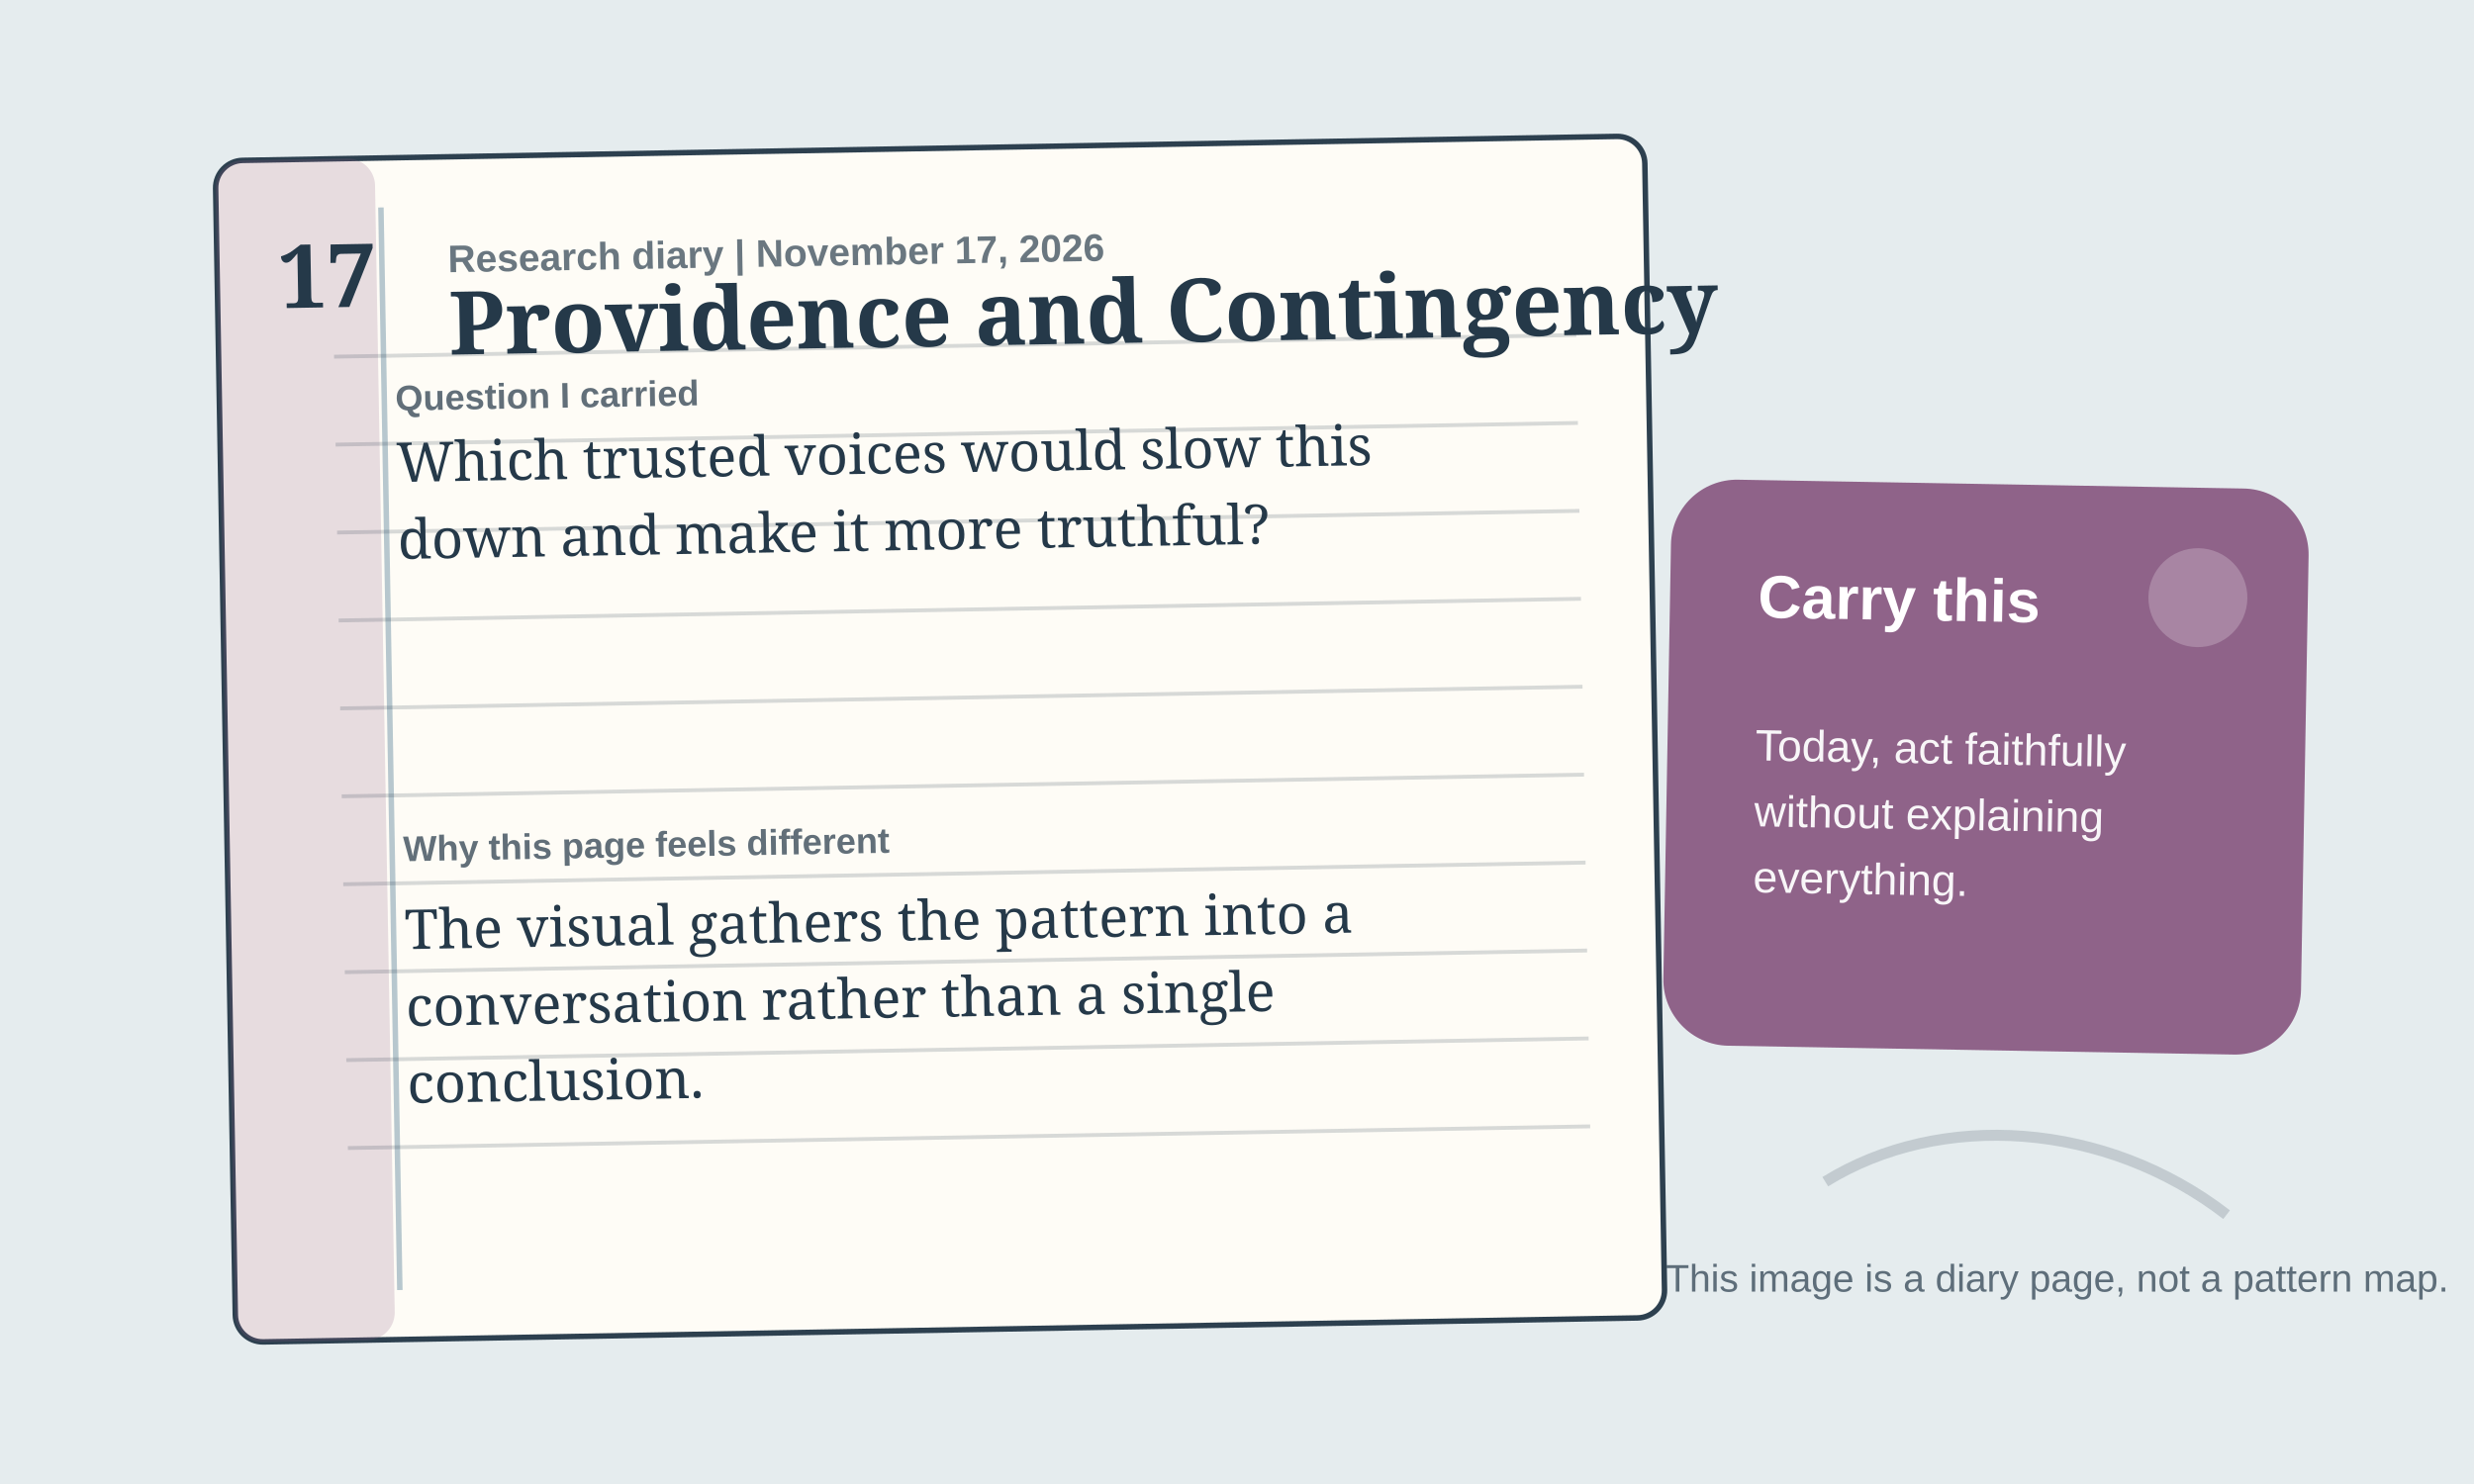
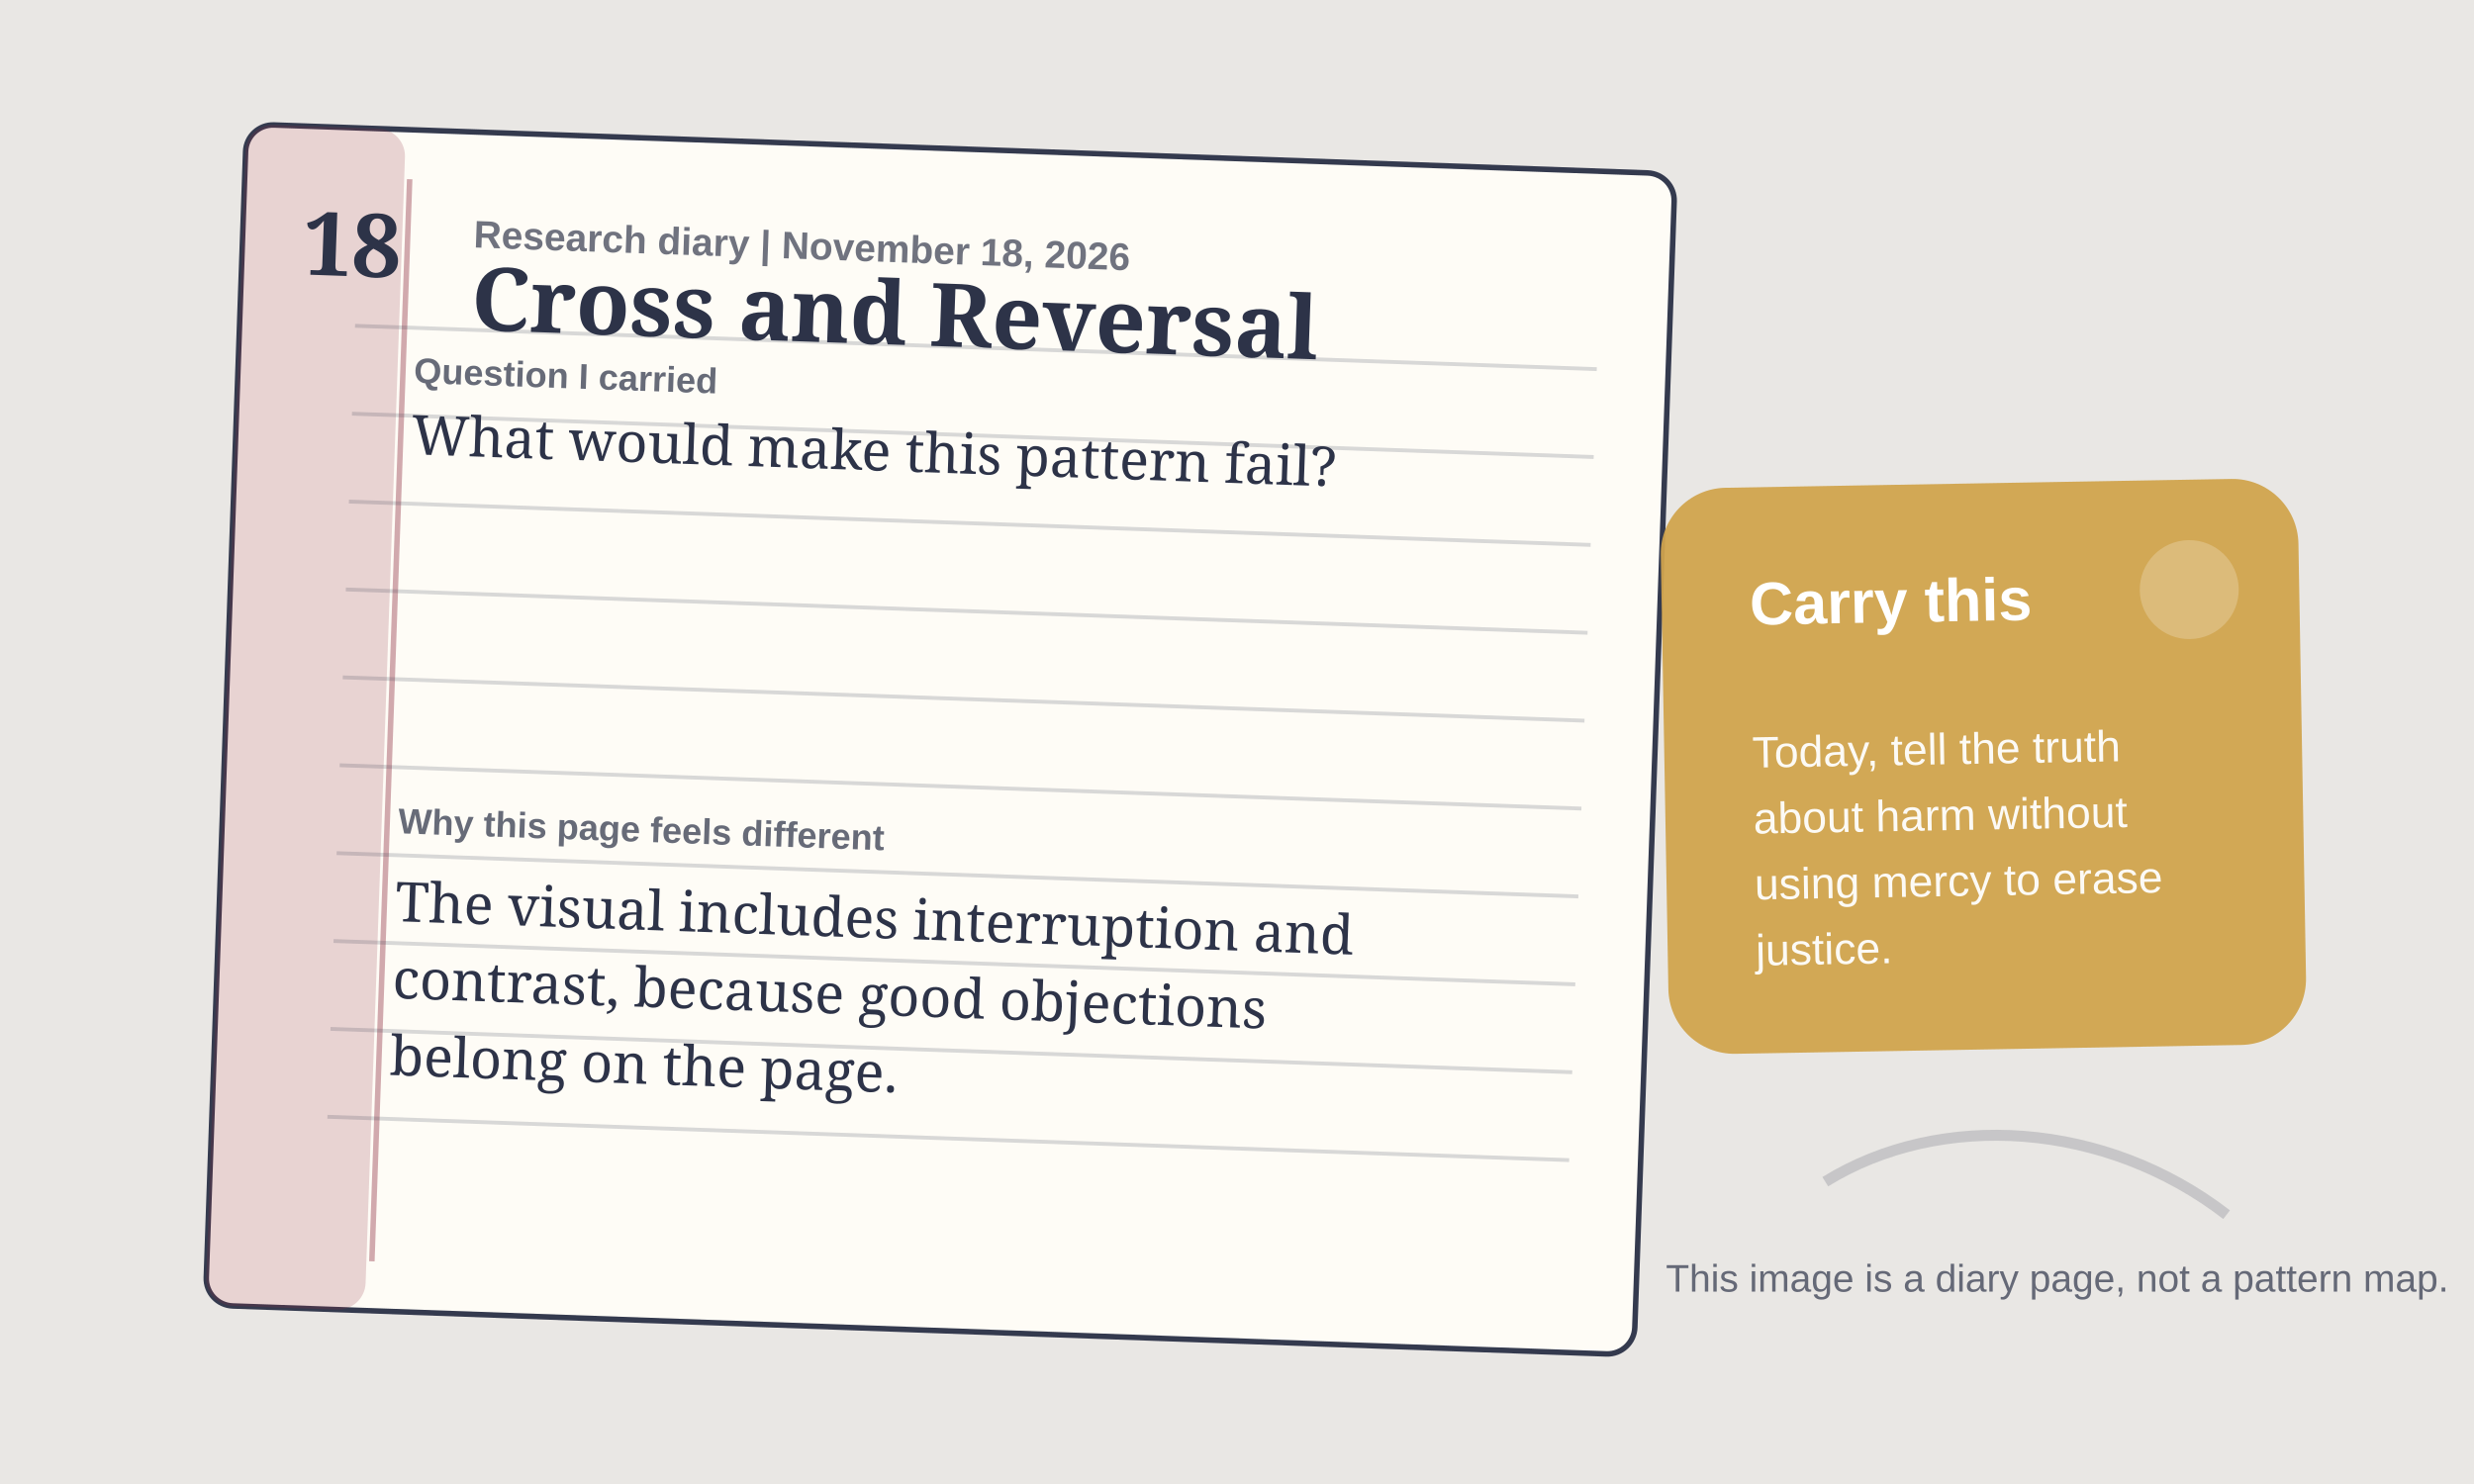
<svg xmlns="http://www.w3.org/2000/svg" width="900" height="540" viewBox="0 0 900 540" role="img" aria-labelledby="title desc">
  <style>
-     .eyebrow { font: 700 14px Arial, sans-serif; letter-spacing: 0; fill: #253949; opacity: 0.68; }
-     .title { font: 700 32px Georgia, serif; letter-spacing: 0; fill: #253949; }
-     .diary { font: 20px Georgia, serif; letter-spacing: 0; fill: #253949; }
-     .label { font: 700 13px Arial, sans-serif; letter-spacing: 0; fill: #253949; opacity: 0.72; }
+     .eyebrow { font: 700 14px Arial, sans-serif; letter-spacing: 0; fill: #2d3348; opacity: 0.68; }
+     .title { font: 700 32px Georgia, serif; letter-spacing: 0; fill: #2d3348; }
+     .diary { font: 20px Georgia, serif; letter-spacing: 0; fill: #2d3348; }
+     .label { font: 700 13px Arial, sans-serif; letter-spacing: 0; fill: #2d3348; opacity: 0.72; }
    .cardtitle { font: 700 22px Arial, sans-serif; letter-spacing: 0; fill: #ffffff; }
    .cardtext { font: 16px Arial, sans-serif; letter-spacing: 0; fill: #ffffff; opacity: 0.94; }
-     .small { font: 14px Arial, sans-serif; letter-spacing: 0; fill: #253949; opacity: 0.70; }
+     .small { font: 14px Arial, sans-serif; letter-spacing: 0; fill: #2d3348; opacity: 0.70; }
  </style>
-   <rect width="900" height="540" fill="#eef4f7" />
-   <rect x="0" y="0" width="900" height="540" fill="#253949" opacity="0.05" />
-   <g transform="rotate(-1 340 270)">
-     <rect x="82" y="54" width="520" height="430" rx="10" fill="#fffdf7" stroke="#253949" stroke-width="2" opacity="0.96" />
-     <rect x="82" y="54" width="58" height="430" rx="10" fill="#8a5a83" opacity="0.20" />
-     <line x1="142" y1="72" x2="142" y2="466" stroke="#4d7890" stroke-width="2" opacity="0.40" />
-     <line x1="124" y1="126" x2="576" y2="126" stroke="#253949" stroke-width="1.4" opacity="0.18" />
-     <line x1="124" y1="158" x2="576" y2="158" stroke="#253949" stroke-width="1.4" opacity="0.18" />
-     <line x1="124" y1="190" x2="576" y2="190" stroke="#253949" stroke-width="1.4" opacity="0.18" />
-     <line x1="124" y1="222" x2="576" y2="222" stroke="#253949" stroke-width="1.4" opacity="0.18" />
-     <line x1="124" y1="254" x2="576" y2="254" stroke="#253949" stroke-width="1.4" opacity="0.18" />
-     <line x1="124" y1="286" x2="576" y2="286" stroke="#253949" stroke-width="1.4" opacity="0.18" />
-     <line x1="124" y1="318" x2="576" y2="318" stroke="#253949" stroke-width="1.4" opacity="0.18" />
-     <line x1="124" y1="350" x2="576" y2="350" stroke="#253949" stroke-width="1.4" opacity="0.18" />
-     <line x1="124" y1="382" x2="576" y2="382" stroke="#253949" stroke-width="1.4" opacity="0.18" />
-     <line x1="124" y1="414" x2="576" y2="414" stroke="#253949" stroke-width="1.4" opacity="0.18" />
-     <text x="166" y="96" class="eyebrow">Research diary | November 17, 2026</text>
-     <text x="166" y="126" class="title">Providence and Contingency</text>
+   <rect width="900" height="540" fill="#f2f0ec" />
+   <rect x="0" y="0" width="900" height="540" fill="#2d3348" opacity="0.05" />
+   <g transform="rotate(2 340 270)">
+     <rect x="82" y="54" width="520" height="430" rx="10" fill="#fffdf7" stroke="#2d3348" stroke-width="2" opacity="0.96" />
+     <rect x="82" y="54" width="58" height="430" rx="10" fill="#8f2d3f" opacity="0.20" />
+     <line x1="142" y1="72" x2="142" y2="466" stroke="#8f2d3f" stroke-width="2" opacity="0.40" />
+     <line x1="124" y1="126" x2="576" y2="126" stroke="#2d3348" stroke-width="1.4" opacity="0.18" />
+     <line x1="124" y1="158" x2="576" y2="158" stroke="#2d3348" stroke-width="1.4" opacity="0.18" />
+     <line x1="124" y1="190" x2="576" y2="190" stroke="#2d3348" stroke-width="1.4" opacity="0.18" />
+     <line x1="124" y1="222" x2="576" y2="222" stroke="#2d3348" stroke-width="1.4" opacity="0.18" />
+     <line x1="124" y1="254" x2="576" y2="254" stroke="#2d3348" stroke-width="1.4" opacity="0.18" />
+     <line x1="124" y1="286" x2="576" y2="286" stroke="#2d3348" stroke-width="1.4" opacity="0.18" />
+     <line x1="124" y1="318" x2="576" y2="318" stroke="#2d3348" stroke-width="1.4" opacity="0.18" />
+     <line x1="124" y1="350" x2="576" y2="350" stroke="#2d3348" stroke-width="1.4" opacity="0.18" />
+     <line x1="124" y1="382" x2="576" y2="382" stroke="#2d3348" stroke-width="1.4" opacity="0.18" />
+     <line x1="124" y1="414" x2="576" y2="414" stroke="#2d3348" stroke-width="1.4" opacity="0.18" />
+     <text x="166" y="96" class="eyebrow">Research diary | November 18, 2026</text>
+     <text x="166" y="126" class="title">Cross and Reversal</text>
    <text x="146" y="146" class="label">Question I carried</text>
-     <text x="104" y="108" class="title">17</text>
+     <text x="104" y="108" class="title">18</text>
  </g>
-   <g transform="rotate(-1 340 270)">
-     <text x="146" y="172" class="diary">Which trusted voices would slow this</text>
-     <text x="146" y="200" class="diary">down and make it more truthful?</text>
+   <g transform="rotate(2 340 270)">
+     <text x="146" y="172" class="diary">What would make this pattern fail?</text>
    <text x="146" y="310" class="label">Why this page feels different</text>
-     <text x="146" y="342" class="diary">The visual gathers the pattern into a</text>
-     <text x="146" y="370" class="diary">conversation rather than a single</text>
-     <text x="146" y="398" class="diary">conclusion.</text>
+     <text x="146" y="342" class="diary">The visual includes interruption and</text>
+     <text x="146" y="370" class="diary">contrast, because good objections</text>
+     <text x="146" y="398" class="diary">belong on the page.</text>
  </g>
-   <g transform="rotate(1 714 306)">
-     <rect x="606" y="176" width="232" height="206" rx="24" fill="#8a5a83" opacity="0.94" />
+   <g transform="rotate(-1 714 306)">
+     <rect x="606" y="176" width="232" height="206" rx="24" fill="#d0a44c" opacity="0.94" />
    <circle cx="798" cy="216" r="18" fill="#ffffff" opacity="0.22" />
    <text x="638" y="226" class="cardtitle">Carry this</text>
-     <text x="638" y="278" class="cardtext">Today, act faithfully</text>
-     <text x="638" y="302" class="cardtext">without explaining</text>
-     <text x="638" y="326" class="cardtext">everything.</text>
+     <text x="638" y="278" class="cardtext">Today, tell the truth</text>
+     <text x="638" y="302" class="cardtext">about harm without</text>
+     <text x="638" y="326" class="cardtext">using mercy to erase</text>
+     <text x="638" y="350" class="cardtext">justice.</text>
  </g>
-   <path d="M664 430 C706 404 766 408 810 442" fill="none" stroke="#253949" stroke-width="4" opacity="0.18" />
+   <path d="M664 430 C706 404 766 408 810 442" fill="none" stroke="#2d3348" stroke-width="4" opacity="0.18" />
  <text x="606" y="470" class="small">This image is a diary page, not a pattern map.</text>
</svg>
